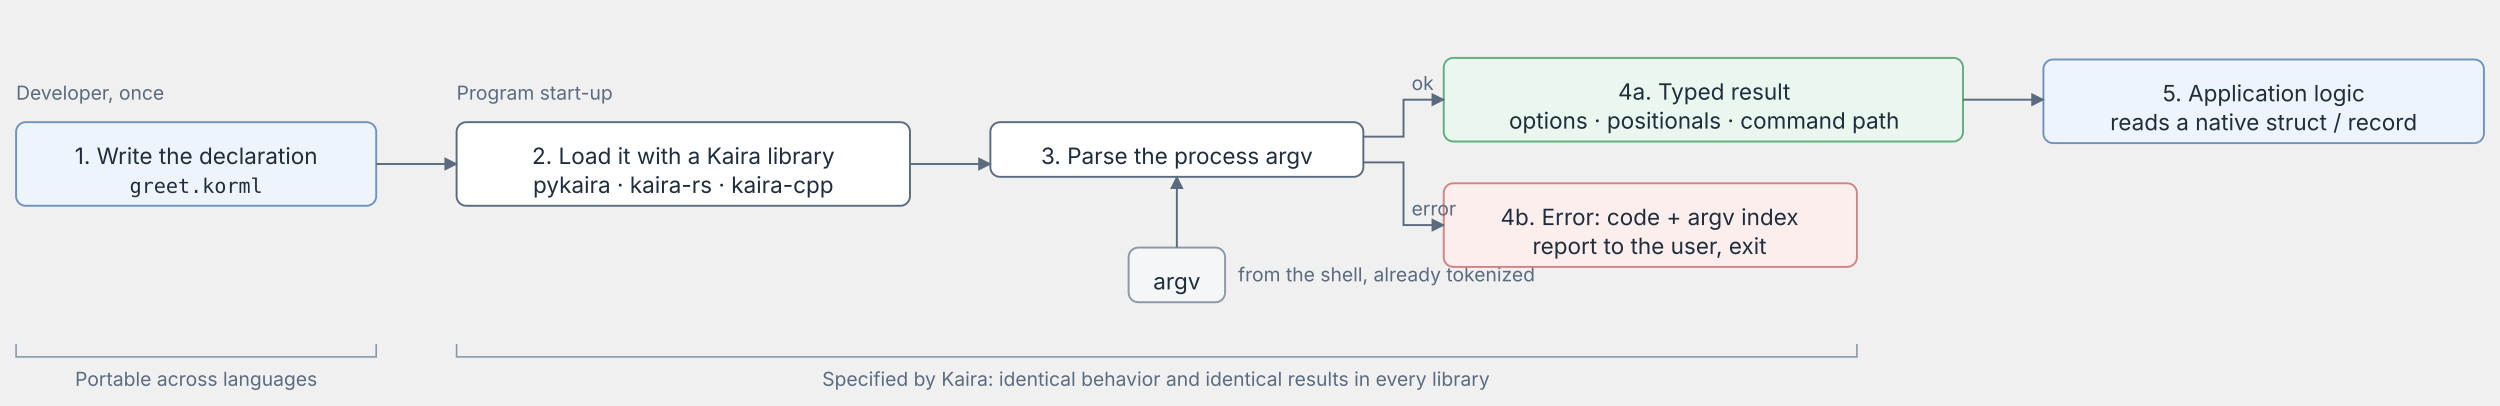
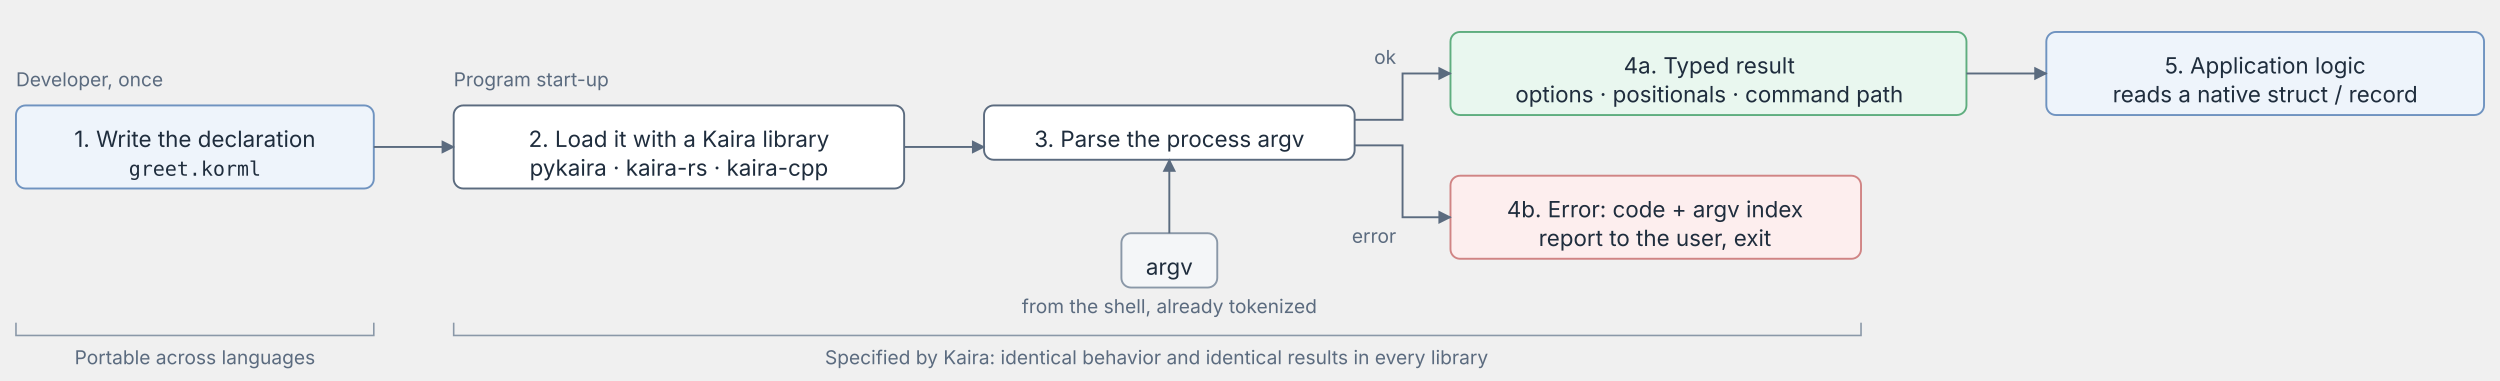
- <svg xmlns="http://www.w3.org/2000/svg" viewBox="0 0 1555 252" font-family="Inter, Roboto, Helvetica, Arial, sans-serif" font-size="14" role="img" aria-labelledby="t d">
+ <svg xmlns="http://www.w3.org/2000/svg" viewBox="0 0 1565 238" font-family="Inter, Roboto, Helvetica, Arial, sans-serif" font-size="14" role="img" aria-labelledby="t d">
  <defs>
    <marker id="a" viewBox="0 0 10 10" refX="9" refY="5" markerWidth="7" markerHeight="7" orient="auto">
      <path d="M0 0 L10 5 L0 10 z" fill="#5b6b7f" />
    </marker>
  </defs>
  <style>
    .box { fill: #ffffff; stroke: #5b6b7f; stroke-width: 1.2; }
    .you { fill: #eef4fb; stroke: #6f93c0; } .in { fill: #f4f6f8; stroke: #8a98a8; }
    .ok { fill: #e9f7ef; stroke: #5fae7f; } .err { fill: #fdeeee; stroke: #d08484; }
    .ln { fill: none; stroke: #5b6b7f; stroke-width: 1.2; marker-end: url(#a); }
    .br { fill: none; stroke: #8a98a8; stroke-width: 1; }
    .lbl { fill: #5b6b7f; font-size: 12px; } .t { fill: #1f2d3d; }
    .m { font-family: "JetBrains Mono", Menlo, monospace; font-size: 12.5px; }
  </style>
-   <rect class="box you" x="10" y="76" width="224" height="52" rx="6" />
-   <text class="t" x="122" y="102" text-anchor="middle">1. Write the declaration</text>
-   <text class="t m" x="122" y="120" text-anchor="middle">greet.korml</text>
-   <text class="lbl" x="10" y="62" text-anchor="start">Developer, once</text>
-   <rect class="box lib" x="284" y="76" width="282" height="52" rx="6" />
-   <text class="t" x="425" y="102" text-anchor="middle">2. Load it with a Kaira library</text>
-   <text class="t" x="425" y="120" text-anchor="middle">pykaira · kaira-rs · kaira-cpp</text>
-   <text class="lbl" x="284" y="62" text-anchor="start">Program start-up</text>
-   <path class="ln" d="M234 102 H284" />
-   <rect class="box lib" x="616" y="76" width="232" height="34" rx="6" />
-   <text class="t" x="732" y="102" text-anchor="middle">3. Parse the process argv</text>
-   <path class="ln" d="M566 102 H616" />
-   <rect class="box in" x="702" y="154" width="60" height="34" rx="6" />
-   <text class="t" x="732" y="180" text-anchor="middle">argv</text>
-   <path class="ln" d="M732 154 V110" />
-   <text class="lbl" x="770" y="175.0" text-anchor="start">from the shell, already tokenized</text>
-   <rect class="box ok" x="898" y="36" width="323" height="52" rx="6" />
-   <text class="t" x="1060" y="62" text-anchor="middle">4a. Typed result</text>
-   <text class="t" x="1060" y="80" text-anchor="middle">options · positionals · command path</text>
-   <rect class="box err" x="898" y="114" width="257" height="52" rx="6" />
-   <text class="t" x="1026" y="140" text-anchor="middle">4b. Error: code + argv index</text>
-   <text class="t" x="1026" y="158" text-anchor="middle">report to the user, exit</text>
-   <path class="ln" d="M848 85 H873 V62 H898" />
-   <path class="ln" d="M848 101 H873 V140 H898" />
-   <text class="lbl" x="878" y="56.0" text-anchor="start">ok</text>
-   <text class="lbl" x="878" y="134.0" text-anchor="start">error</text>
-   <rect class="box you" x="1271" y="37.0" width="274" height="52" rx="6" />
-   <text class="t" x="1408" y="63" text-anchor="middle">5. Application logic</text>
-   <text class="t" x="1408" y="81" text-anchor="middle">reads a native struct / record</text>
-   <path class="ln" d="M1221 62 H1271" />
-   <path class="br" d="M284 214 V222 H1155 V214" />
-   <text class="lbl" x="719" y="240" text-anchor="middle">Specified by Kaira: identical behavior and identical results in every library</text>
-   <path class="br" d="M10 214 V222 H234 V214" />
-   <text class="lbl" x="122" y="240" text-anchor="middle">Portable across languages</text>
+   <rect class="box you" x="10" y="66" width="224" height="52" rx="6" />
+   <text class="t" x="122" y="92" text-anchor="middle">1. Write the declaration</text>
+   <text class="t m" x="122" y="110" text-anchor="middle">greet.korml</text>
+   <text class="lbl" x="10" y="54" text-anchor="start">Developer, once</text>
+   <rect class="box lib" x="284" y="66" width="282" height="52" rx="6" />
+   <text class="t" x="425" y="92" text-anchor="middle">2. Load it with a Kaira library</text>
+   <text class="t" x="425" y="110" text-anchor="middle">pykaira · kaira-rs · kaira-cpp</text>
+   <text class="lbl" x="284" y="54" text-anchor="start">Program start-up</text>
+   <path class="ln" d="M234 92 H284" />
+   <rect class="box lib" x="616" y="66" width="232" height="34" rx="6" />
+   <text class="t" x="732" y="92" text-anchor="middle">3. Parse the process argv</text>
+   <path class="ln" d="M566 92 H616" />
+   <rect class="box in" x="702" y="146" width="60" height="34" rx="6" />
+   <text class="t" x="732" y="172" text-anchor="middle">argv</text>
+   <path class="ln" d="M732 146 V100" />
+   <text class="lbl" x="732.0" y="196" text-anchor="middle">from the shell, already tokenized</text>
+   <rect class="box ok" x="908" y="20" width="323" height="52" rx="6" />
+   <text class="t" x="1070" y="46" text-anchor="middle">4a. Typed result</text>
+   <text class="t" x="1070" y="64" text-anchor="middle">options · positionals · command path</text>
+   <rect class="box err" x="908" y="110" width="257" height="52" rx="6" />
+   <text class="t" x="1036" y="136" text-anchor="middle">4b. Error: code + argv index</text>
+   <text class="t" x="1036" y="154" text-anchor="middle">report to the user, exit</text>
+   <path class="ln" d="M848 75 H878 V46 H908" />
+   <path class="ln" d="M848 91 H878 V136 H908" />
+   <text class="lbl" x="874" y="40" text-anchor="end">ok</text>
+   <text class="lbl" x="874" y="152" text-anchor="end">error</text>
+   <rect class="box you" x="1281" y="20" width="274" height="52" rx="6" />
+   <text class="t" x="1418" y="46" text-anchor="middle">5. Application logic</text>
+   <text class="t" x="1418" y="64" text-anchor="middle">reads a native struct / record</text>
+   <path class="ln" d="M1231 46 H1281" />
+   <path class="br" d="M284 202 V210 H1165 V202" />
+   <text class="lbl" x="724" y="228" text-anchor="middle">Specified by Kaira: identical behavior and identical results in every library</text>
+   <path class="br" d="M10 202 V210 H234 V202" />
+   <text class="lbl" x="122" y="228" text-anchor="middle">Portable across languages</text>
</svg>
